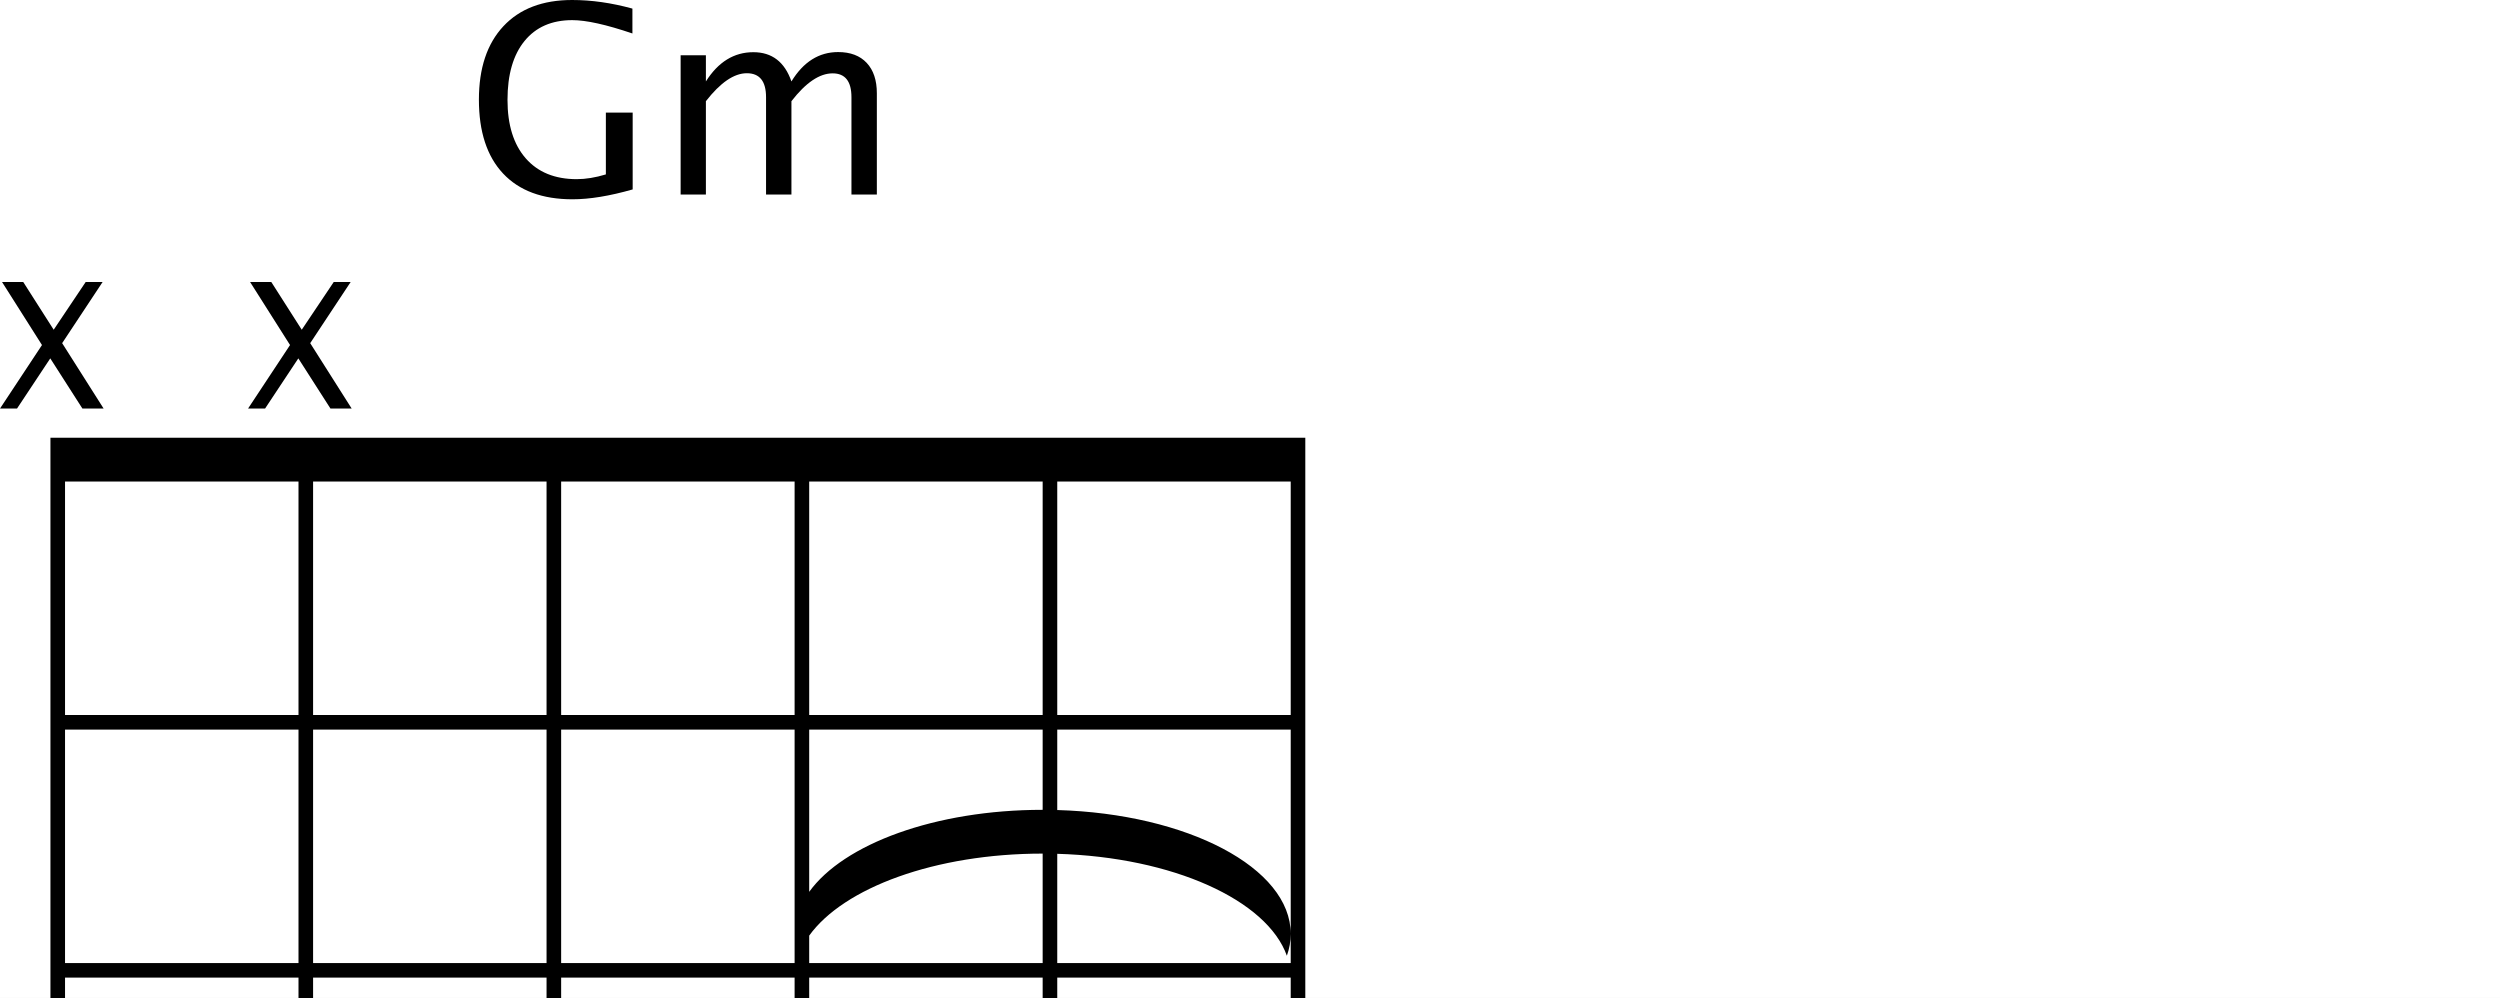
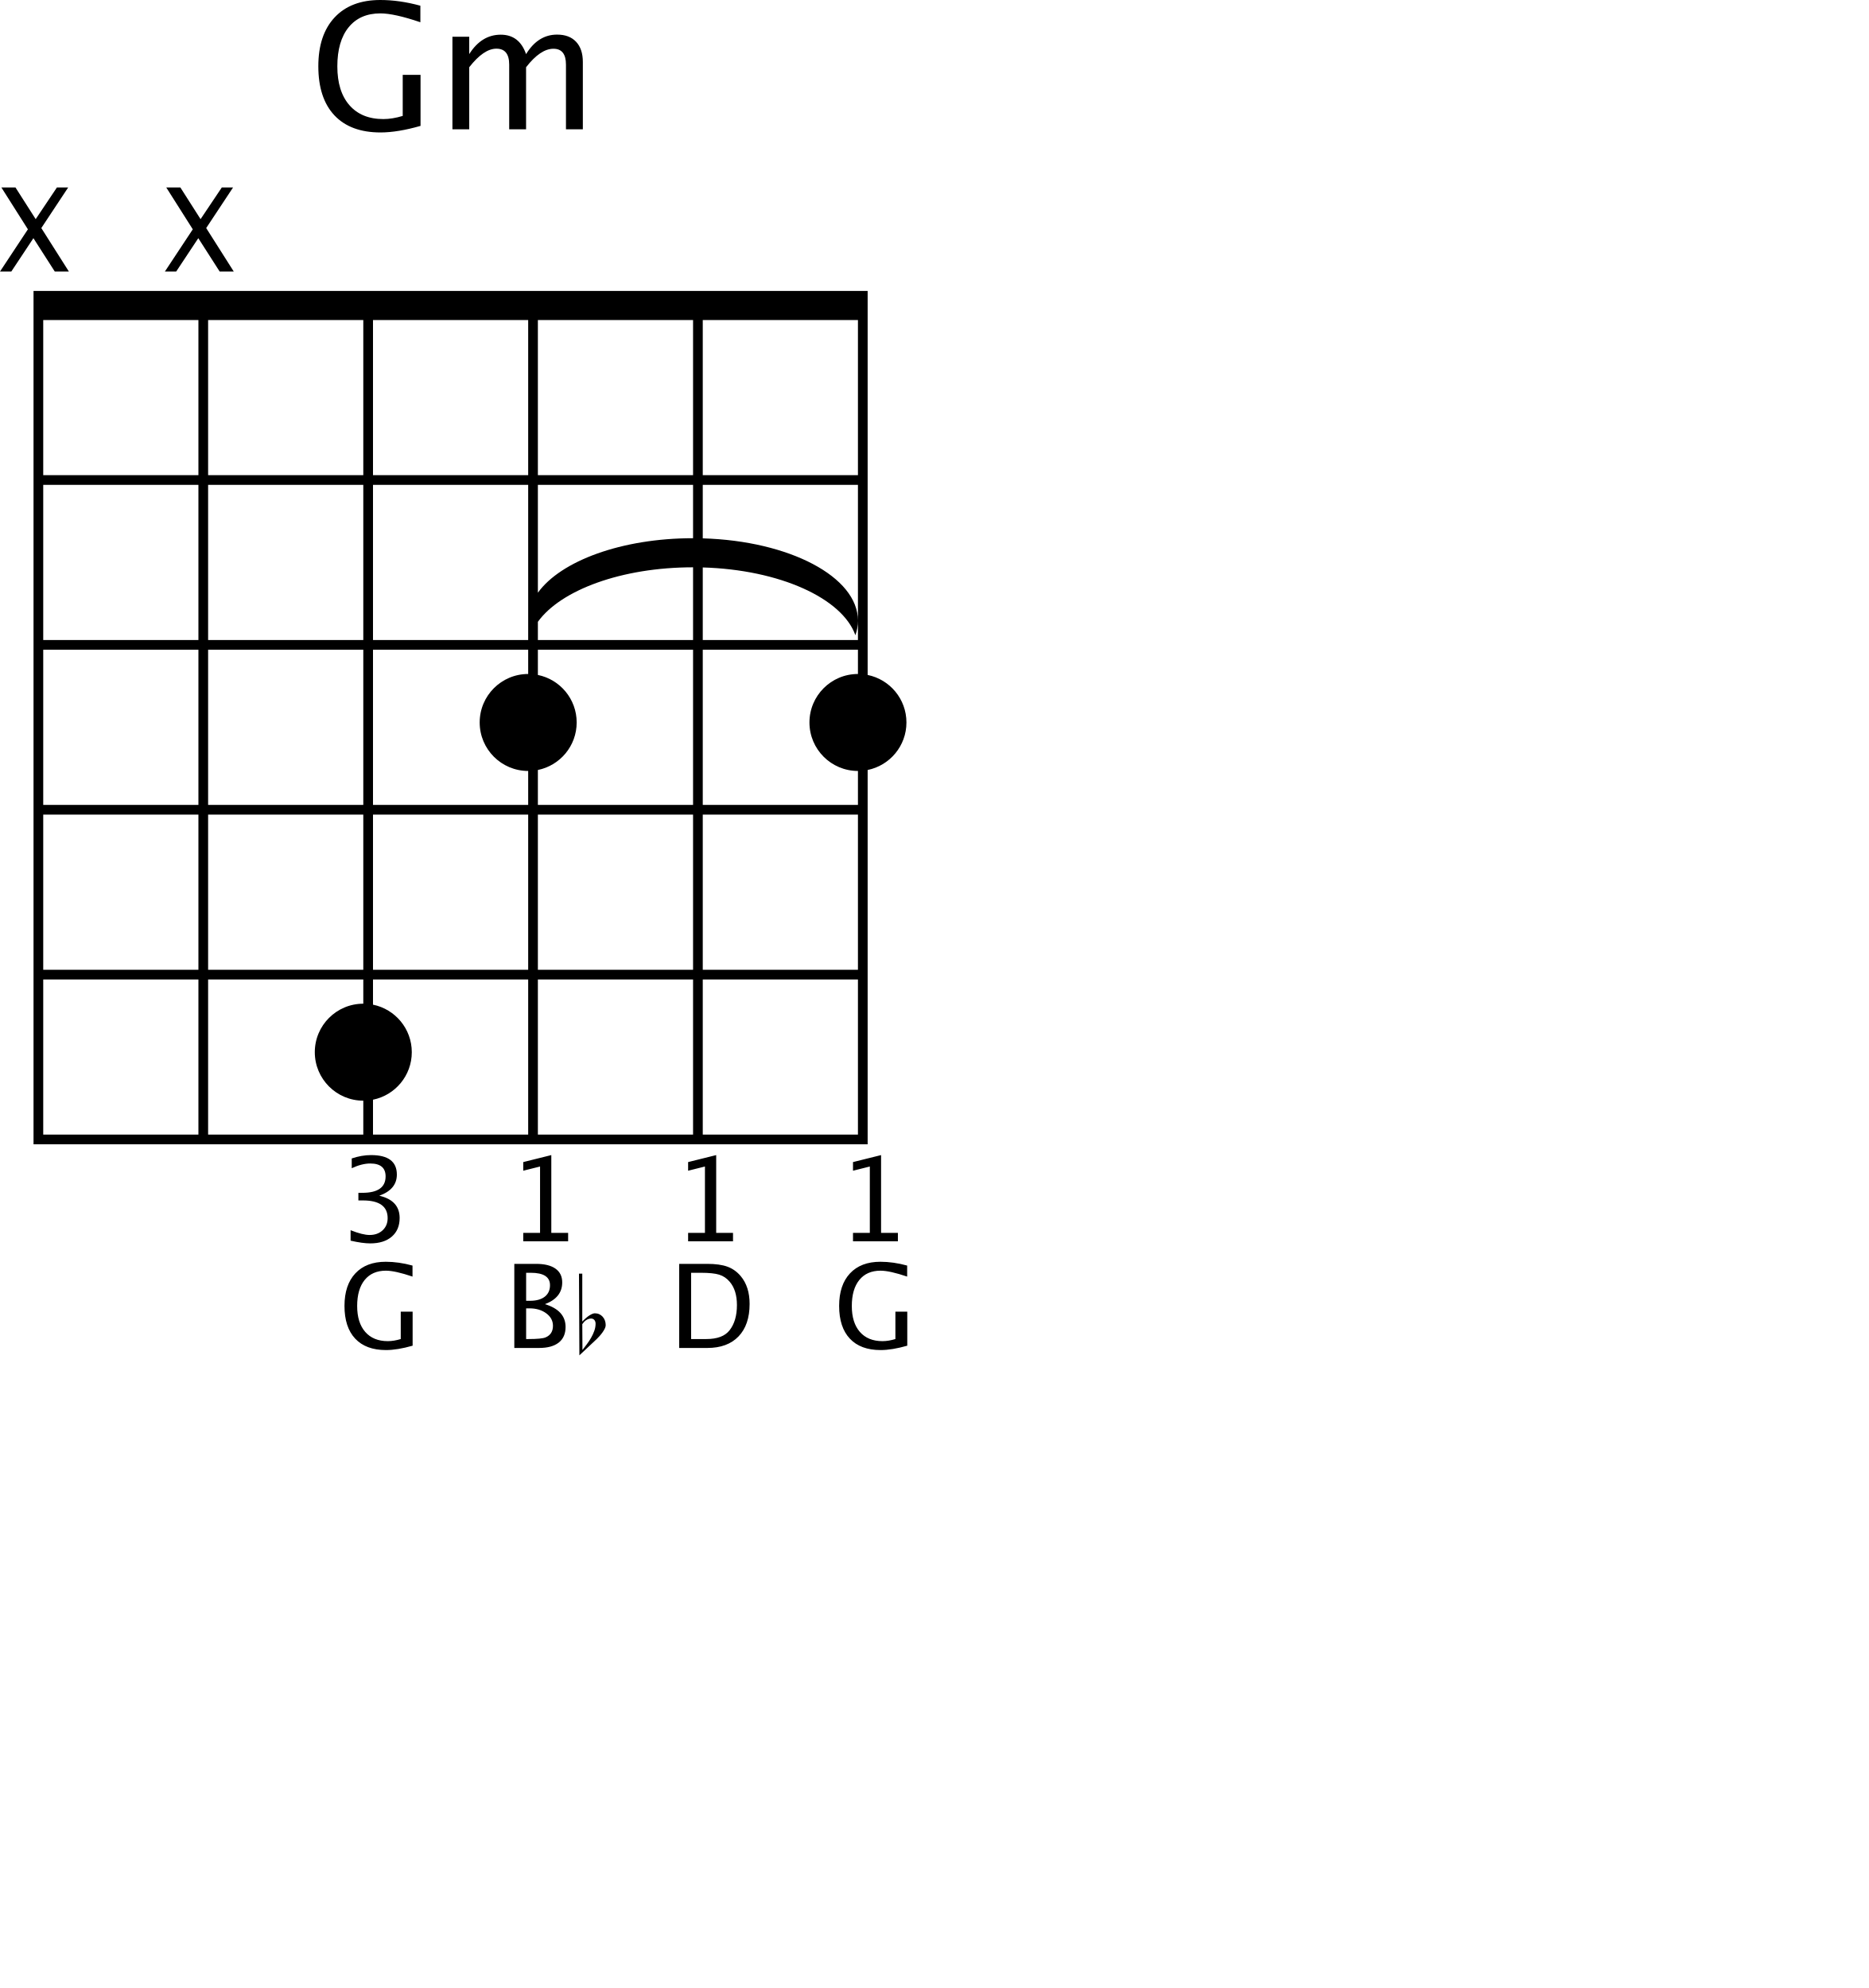
- <svg xmlns="http://www.w3.org/2000/svg" style="fill-opacity:1; color-rendering:auto; color-interpolation:auto; text-rendering:auto; stroke:black; stroke-linecap:square; stroke-miterlimit:10; shape-rendering:auto; stroke-opacity:1; fill:black; stroke-dasharray:none; font-weight:normal; stroke-width:1; font-family:'Dialog'; font-style:normal; stroke-linejoin:miter; font-size:12px; stroke-dashoffset:0; image-rendering:auto;" width="514" height="205">
+ <svg xmlns="http://www.w3.org/2000/svg" style="fill-opacity:1; color-rendering:auto; color-interpolation:auto; text-rendering:auto; stroke:black; stroke-linecap:square; stroke-miterlimit:10; shape-rendering:auto; stroke-opacity:1; fill:black; stroke-dasharray:none; font-weight:normal; stroke-width:1; font-family:'Dialog'; font-style:normal; stroke-linejoin:miter; font-size:12px; stroke-dashoffset:0; image-rendering:auto;" width="578" height="615">
  <defs id="genericDefs" />
  <g>
    <g style="fill:white; stroke:white;">
-       <rect x="0" width="514.453" height="205.143" y="0" style="stroke:none;" />
+       <rect x="0" width="578.76" height="615.428" y="0" style="stroke:none;" />
      <path d="M172.317 10.705 Q166.411 10.705 162.719 16.743 Q160.636 10.731 154.888 10.731 Q148.929 10.731 145.132 16.743 L145.132 11.364 L139.938 11.364 L139.938 39.999 L145.132 39.999 L145.132 20.804 Q149.615 15.056 153.543 15.056 Q157.499 15.056 157.499 19.986 L157.499 39.999 L162.719 39.999 L162.719 20.804 Q167.149 15.082 171.183 15.082 Q175.059 15.082 175.059 19.986 L175.059 39.999 L180.28 39.999 L180.28 19.169 Q180.28 15.161 178.197 12.933 Q176.114 10.705 172.317 10.705 ZM117.631 0 Q108.535 0 103.499 5.392 Q98.462 10.784 98.462 20.487 Q98.462 30.375 103.433 35.675 Q108.403 40.975 117.71 40.975 Q122.984 40.975 130.077 38.944 L130.077 23.15 L124.566 23.15 L124.566 35.859 Q121.349 36.835 118.581 36.835 Q111.831 36.835 108.086 32.55 Q104.342 28.266 104.342 20.54 Q104.342 12.735 107.836 8.438 Q111.33 4.14 117.658 4.14 Q121.956 4.14 130.024 6.882 L130.024 1.767 Q123.59 0 117.631 0 ZM0.422 57.984 L8.631 70.939 L0 84 L3.498 84 L10.336 73.682 L16.945 84 L21.305 84 L12.779 70.553 L21.094 57.984 L17.613 57.984 L11.039 67.793 L4.781 57.984 ZM51.422 57.984 L59.631 70.939 L51 84 L54.498 84 L61.336 73.682 L67.945 84 L72.305 84 L63.779 70.553 L72.094 57.984 L68.613 57.984 L62.039 67.793 L55.781 57.984 ZM61.371 99 L61.371 147 L13.371 147 L13.371 99 ZM112.371 99 L112.371 147 L64.371 147 L64.371 99 ZM163.371 99 L163.371 147 L115.371 147 L115.371 99 ZM214.371 99 L214.371 147 L166.371 147 L166.371 99 ZM265.371 99 L265.371 147 L217.371 147 L217.371 99 ZM214.371 150 L214.371 166.5 C192.268 166.5 173.449 173.53 166.371 183.363 L166.371 150 ZM166.371 183.363 L166.371 183.363 L166.371 183.363 C166.371 183.363 166.371 183.363 166.371 183.363 ZM61.371 150 L61.371 198 L13.371 198 L13.371 150 ZM112.371 150 L112.371 198 L64.371 198 L64.371 150 ZM163.371 150 L163.371 198 L115.371 198 L115.371 150 ZM214.371 175.5 L214.371 198 L166.371 198 L166.371 192.363 L166.371 192.363 C173.449 182.53 192.268 175.5 214.371 175.5 ZM265.371 150 L265.371 198 L217.371 198 L217.371 175.543 L217.371 175.543 C241.114 176.232 260.499 185.042 264.579 196.5 C265.1 195.039 265.371 193.536 265.371 192 C265.371 178.42 244.141 167.32 217.371 166.543 L217.371 166.543 L217.371 150 ZM61.371 201 L61.371 249 L13.371 249 L13.371 201 ZM112.371 201 L112.371 249 L64.371 249 L64.371 201 ZM163.371 201 L163.371 208.5 C155.087 208.5 148.371 215.216 148.371 223.5 C148.371 231.784 155.087 238.5 163.371 238.5 L163.371 249 L115.371 249 L115.371 201 ZM214.371 201 L214.371 249 L166.371 249 L166.371 238.2 L166.371 238.2 C173.218 236.81 178.371 230.757 178.371 223.5 C178.371 216.243 173.218 210.19 166.371 208.8 L166.371 208.8 L166.371 201 ZM265.371 201 L265.371 208.5 C257.087 208.5 250.371 215.216 250.371 223.5 C250.371 231.784 257.087 238.5 265.371 238.5 L265.371 249 L217.371 249 L217.371 201 ZM61.371 252 L61.371 300 L13.371 300 L13.371 252 ZM112.371 252 L112.371 300 L64.371 300 L64.371 252 ZM163.371 252 L163.371 300 L115.371 300 L115.371 252 ZM214.371 252 L214.371 300 L166.371 300 L166.371 252 ZM265.371 252 L265.371 300 L217.371 300 L217.371 252 ZM61.371 303 L61.371 351 L13.371 351 L13.371 303 ZM112.371 303 L112.371 310.5 C104.087 310.5 97.371 317.216 97.371 325.5 C97.371 333.784 104.087 340.5 112.371 340.5 L112.371 351 L64.371 351 L64.371 303 ZM163.371 303 L163.371 351 L115.371 351 L115.371 340.2 L115.371 340.2 C122.218 338.81 127.371 332.757 127.371 325.5 C127.371 318.243 122.218 312.19 115.371 310.8 L115.371 310.8 L115.371 303 ZM214.371 303 L214.371 351 L166.371 351 L166.371 303 ZM265.371 303 L265.371 351 L217.371 351 L217.371 303 ZM10.371 90 L10.371 96 L10.371 354 L268.371 354 L268.371 238.2 L268.371 238.2 C275.218 236.81 280.371 230.757 280.371 223.5 C280.371 216.243 275.218 210.19 268.371 208.8 L268.371 208.8 L268.371 96 L268.371 90 ZM170.525 357.334 L161.842 359.496 L161.842 362.168 L167.045 360.867 L167.045 381.398 L161.842 381.398 L161.842 384 L175.728 384 L175.728 381.398 L170.525 381.398 L170.525 357.334 ZM221.525 357.334 L212.842 359.496 L212.842 362.168 L218.045 360.867 L218.045 381.398 L212.842 381.398 L212.842 384 L226.728 384 L226.728 381.398 L221.525 381.398 L221.525 357.334 ZM272.525 357.334 L263.842 359.496 L263.842 362.168 L269.045 360.867 L269.045 381.398 L263.842 381.398 L263.842 384 L277.728 384 L277.728 381.398 L272.525 381.398 L272.525 357.334 ZM114.77 357.334 Q111.87 357.334 108.794 358.371 L108.794 361.394 Q111.923 359.935 114.524 359.935 Q119.27 359.935 119.27 363.926 Q119.27 369.006 112.064 369.006 L110.851 369.023 L110.851 371.361 L112.222 371.361 Q119.903 371.361 119.903 376.846 Q119.903 379.148 118.348 380.599 Q116.792 382.049 114.314 382.049 Q112.169 382.049 108.442 380.572 L108.442 383.807 Q112.116 384.65 114.524 384.65 Q118.761 384.65 121.186 382.559 Q123.612 380.467 123.612 376.793 Q123.612 371.361 117.319 369.902 Q122.751 367.951 122.751 363.363 Q122.751 357.334 114.77 357.334 ZM164.18 393.744 Q170.121 393.744 170.121 397.576 Q170.121 399.879 168.495 401.144 Q166.869 402.41 163.916 402.41 L162.738 402.41 L162.738 393.744 ZM163.775 404.748 Q166.887 404.748 168.961 406.286 Q171.035 407.824 171.035 410.144 Q171.035 412.764 168.75 413.731 Q167.555 414.24 163.494 414.24 L162.738 414.24 L162.738 404.748 ZM216.815 393.744 Q220.594 393.744 222.475 394.333 Q224.356 394.922 225.709 396.522 Q227.941 399.141 227.941 403.728 Q227.941 408.615 225.674 411.516 Q223.565 414.24 218.502 414.24 L213.773 414.24 L213.773 393.744 ZM159.082 390.984 L159.082 417 L166.746 417 Q170.719 417 172.828 415.33 Q174.938 413.66 174.938 410.496 Q174.938 405.398 168.557 403.447 Q173.9 401.443 173.9 396.715 Q173.9 393.938 171.817 392.461 Q169.734 390.984 165.832 390.984 ZM210.082 390.984 L210.082 417 L218.783 417 Q225.006 417 228.434 413.432 Q231.861 409.863 231.861 403.377 Q231.861 398.033 229.102 394.764 Q227.361 392.707 224.98 391.846 Q222.598 390.984 218.731 390.984 ZM182.795 407.894 Q183.445 407.894 183.832 408.334 Q184.219 408.773 184.219 409.494 Q184.219 410.602 183.823 411.709 Q183.428 412.816 182.83 413.853 Q182.232 414.891 181.512 415.849 Q180.791 416.807 180.158 417.633 L180.106 409.635 L180.703 408.879 Q181.072 408.475 181.661 408.185 Q182.25 407.894 182.795 407.894 ZM119.332 390.334 Q113.268 390.334 109.91 393.929 Q106.553 397.523 106.553 403.992 Q106.553 410.584 109.866 414.117 Q113.18 417.65 119.385 417.65 Q122.9 417.65 127.629 416.297 L127.629 405.768 L123.955 405.768 L123.955 414.24 Q121.811 414.891 119.965 414.891 Q115.465 414.891 112.969 412.034 Q110.473 409.178 110.473 404.027 Q110.473 398.824 112.802 395.959 Q115.131 393.094 119.35 393.094 Q122.215 393.094 127.594 394.922 L127.594 391.512 Q123.305 390.334 119.332 390.334 ZM272.332 390.334 Q266.268 390.334 262.91 393.929 Q259.553 397.523 259.553 403.992 Q259.553 410.584 262.866 414.117 Q266.18 417.65 272.385 417.65 Q275.9 417.65 280.629 416.297 L280.629 405.768 L276.955 405.768 L276.955 414.24 Q274.81 414.891 272.965 414.891 Q268.465 414.891 265.969 412.034 Q263.473 409.178 263.473 404.027 Q263.473 398.824 265.802 395.959 Q268.131 393.094 272.35 393.094 Q275.215 393.094 280.594 394.922 L280.594 391.512 Q276.305 390.334 272.332 390.334 ZM179.086 394.008 L179.209 419.285 L184.588 414.223 Q184.957 413.853 185.432 413.335 Q185.906 412.816 186.328 412.228 Q186.75 411.639 187.049 411.05 Q187.348 410.461 187.348 409.951 Q187.348 409.16 187.102 408.492 Q186.856 407.824 186.398 407.323 Q185.941 406.822 185.335 406.55 Q184.728 406.277 183.99 406.277 Q183.357 406.277 182.364 406.901 Q181.371 407.525 180.106 408.826 L180.106 394.008 Z" style="fill:black; stroke:none;" />
    </g>
  </g>
</svg>
